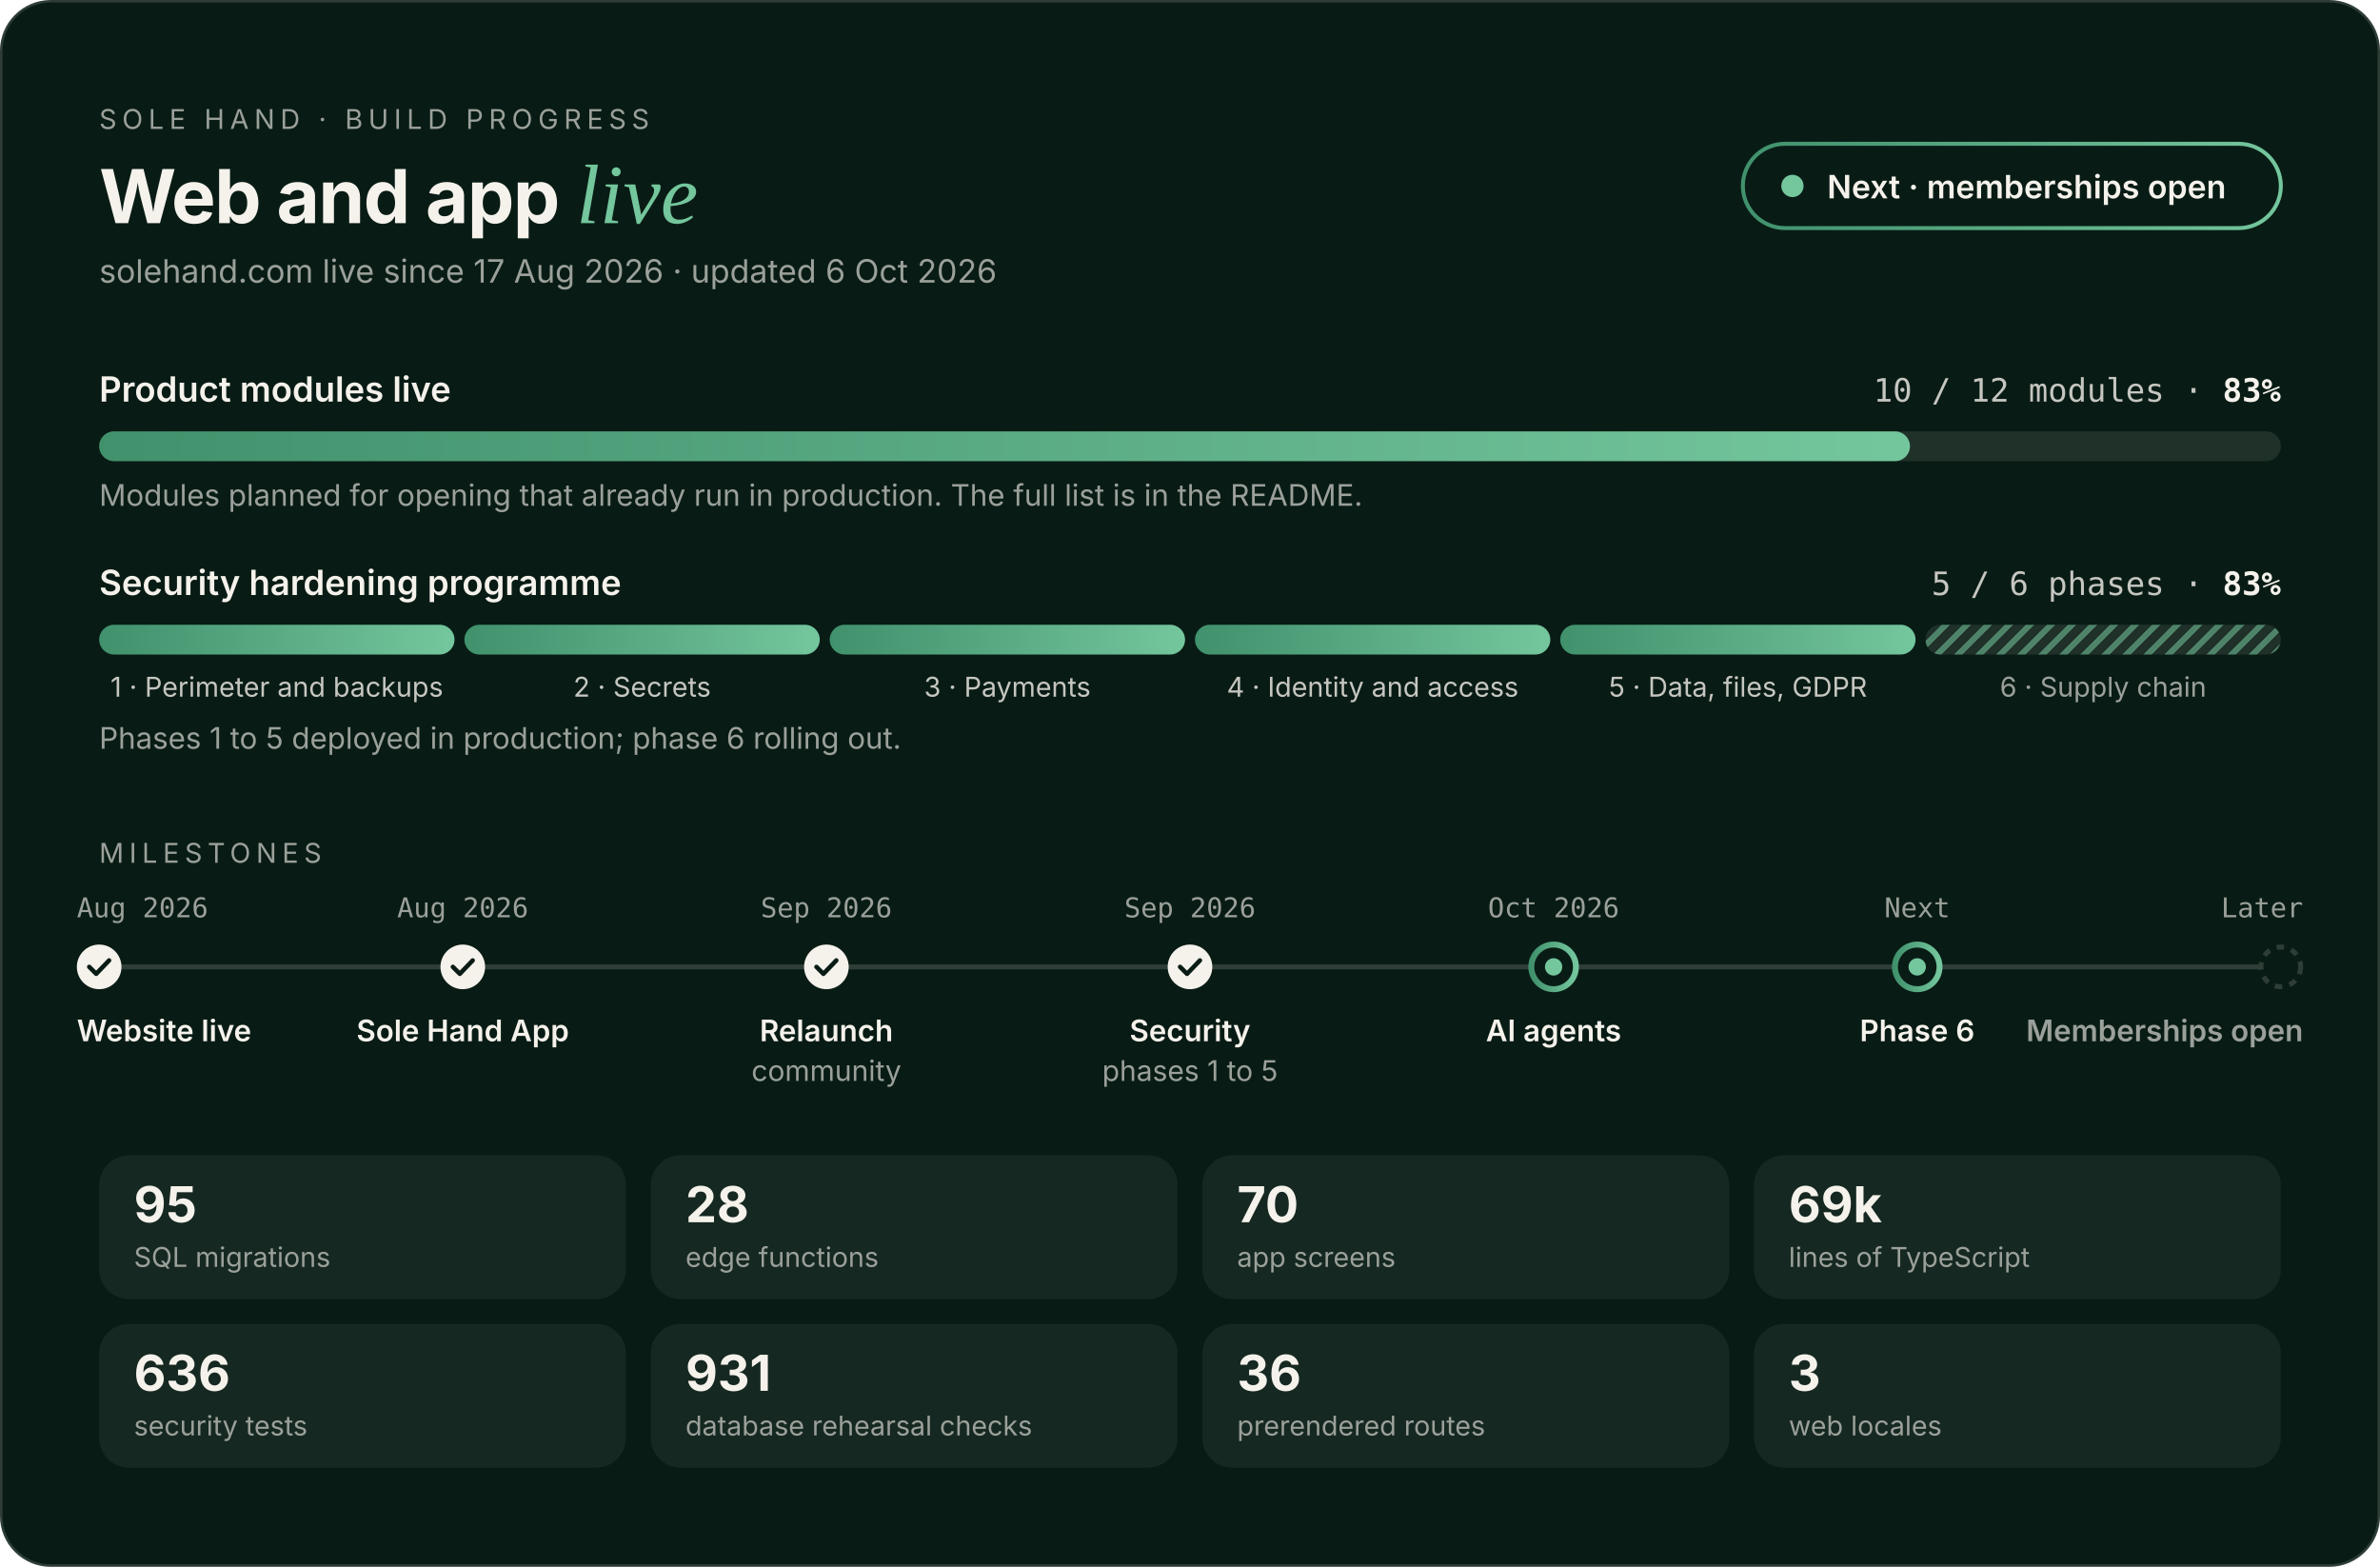
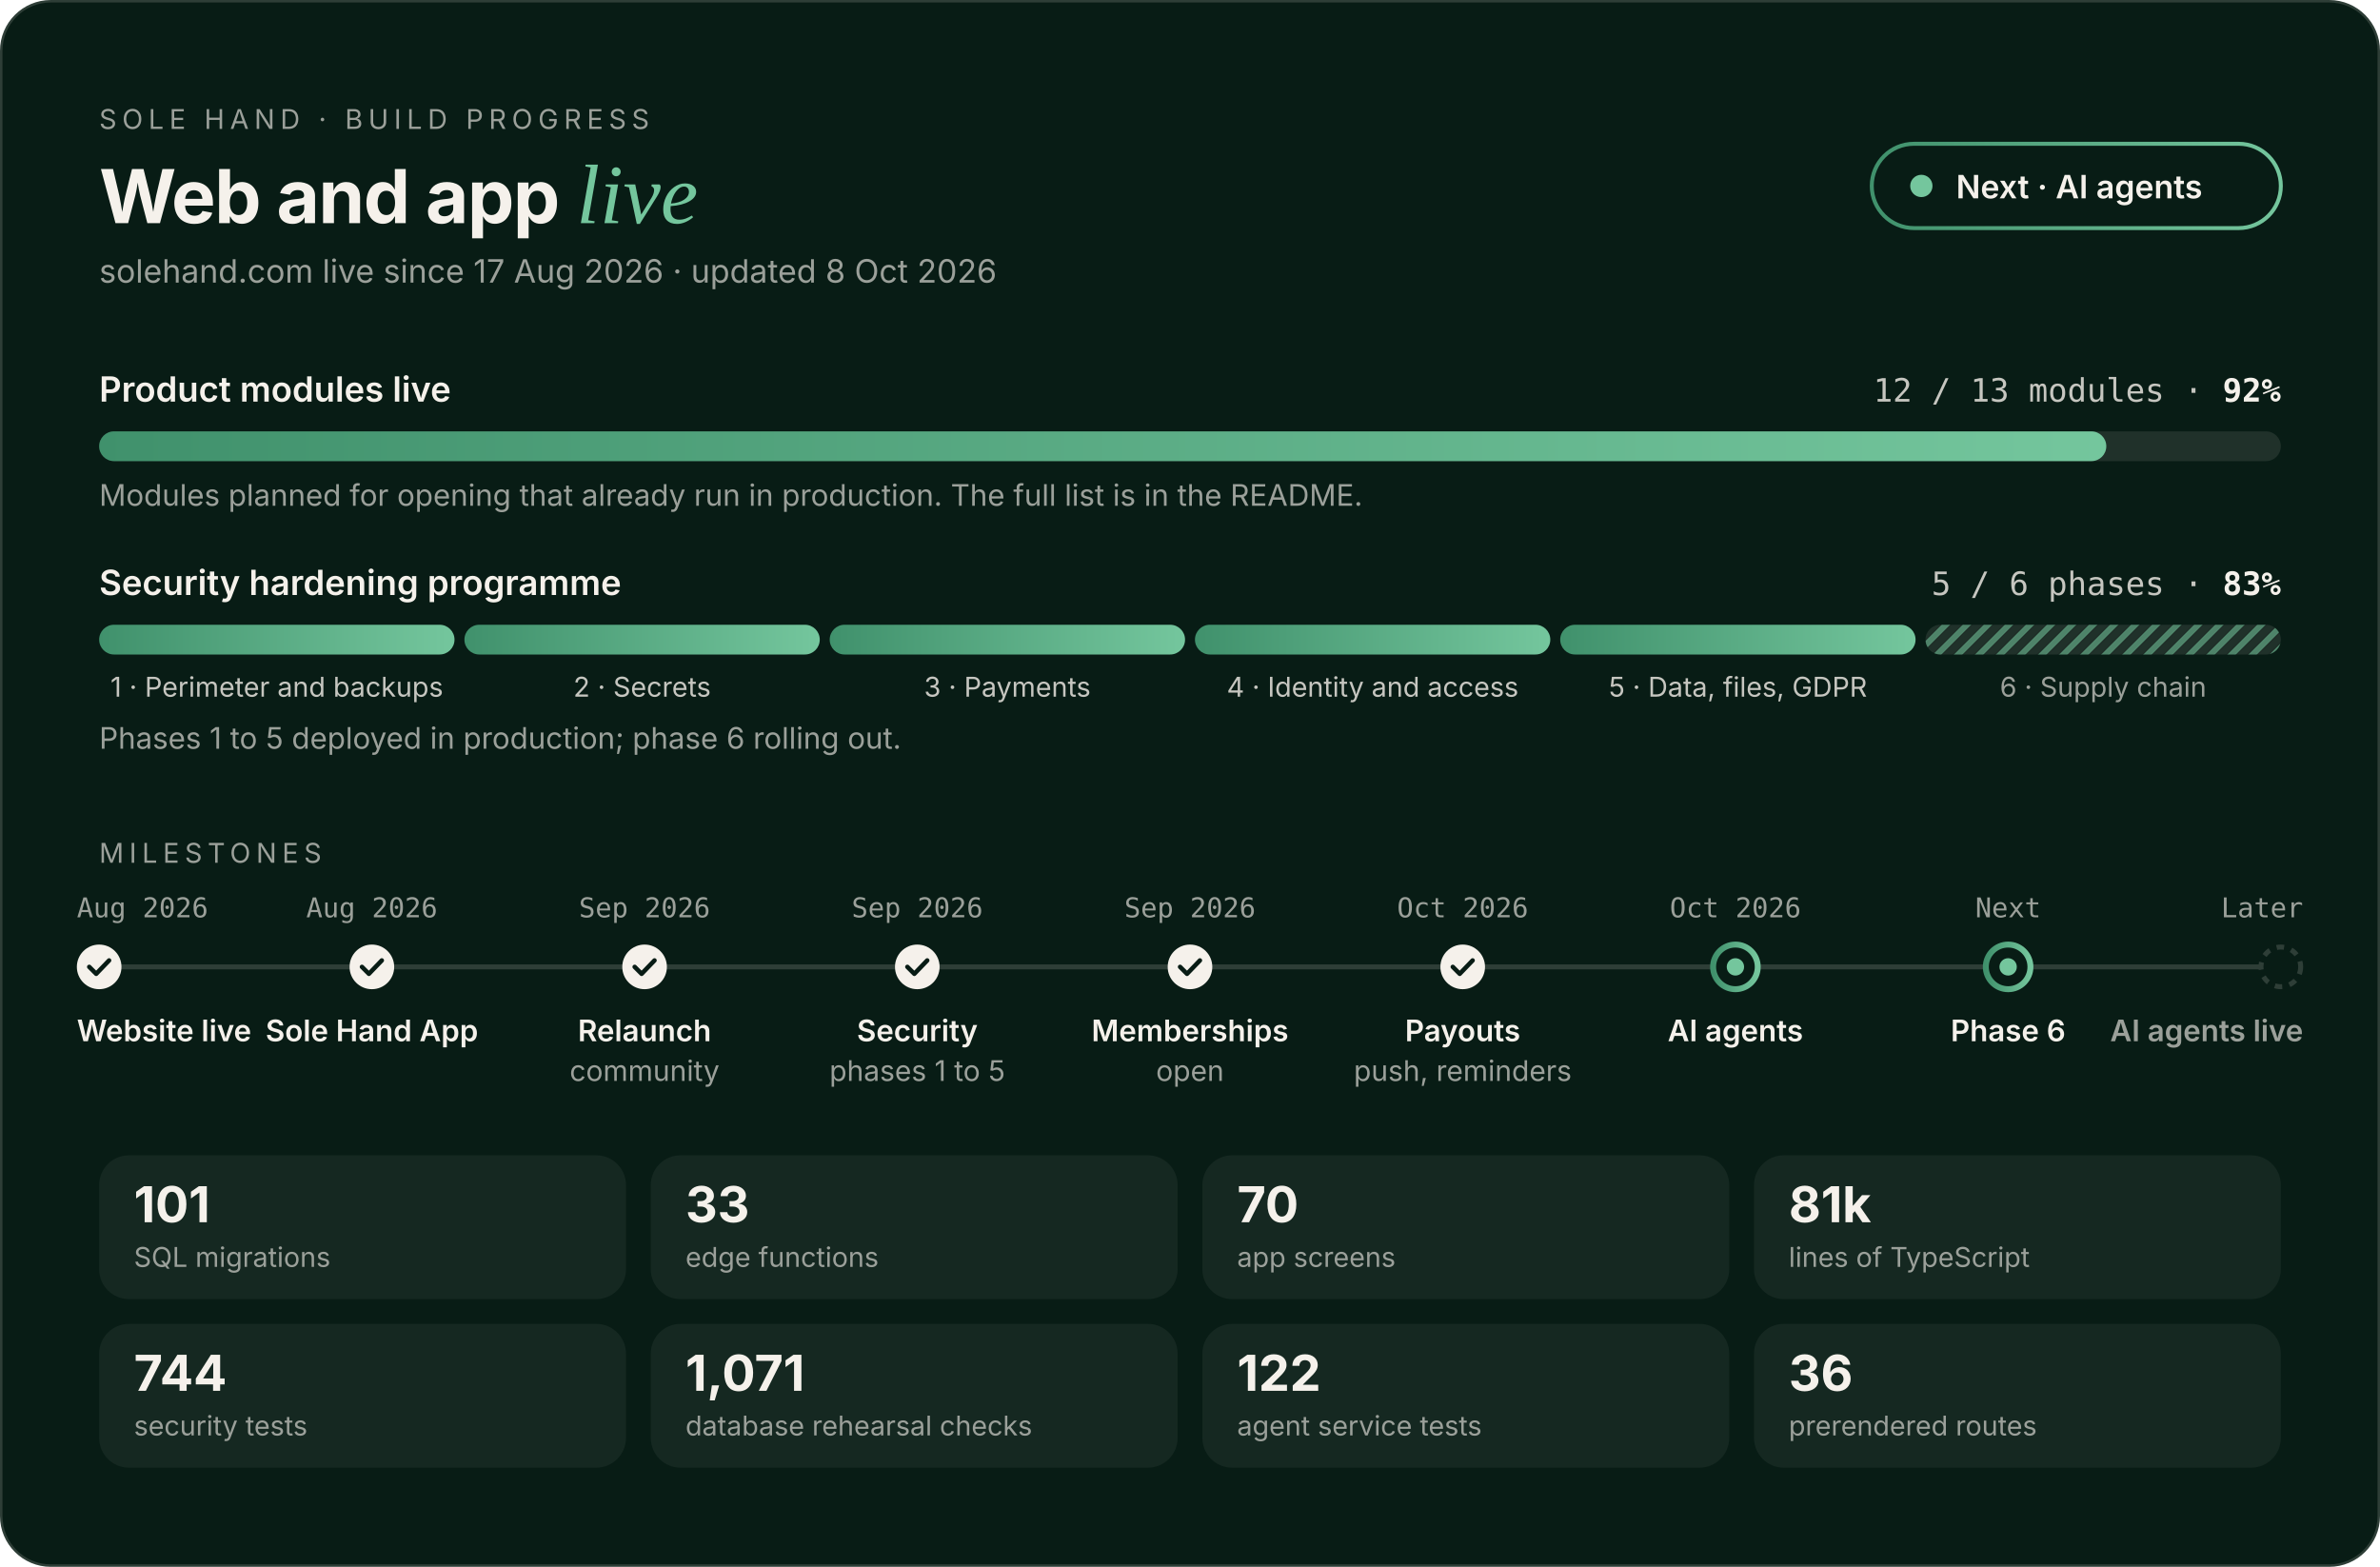
<svg xmlns="http://www.w3.org/2000/svg" width="960" height="632" viewBox="0 0 960 632" role="img" aria-label="Sole Hand build progress">
  <defs>
    <linearGradient id="gD" x1="0" x2="1" y1="0" y2="0">
      <stop offset="0" stop-color="#40916C" />
      <stop offset="1" stop-color="#74C69D" />
    </linearGradient>
    <pattern id="hD" width="6" height="6" patternUnits="userSpaceOnUse" patternTransform="rotate(45)">
      <rect width="6" height="6" fill="#20312A" />
      <rect width="2.4" height="6" fill="#74C69D" opacity=".55" />
    </pattern>
  </defs>
  <rect x="0.5" y="0.5" width="959" height="631" rx="20" fill="#081C15" stroke="#2E3E37" />
  <text x="40" y="52" font-family="Inter, -apple-system, 'Segoe UI', Helvetica, Arial, sans-serif" font-size="11" letter-spacing="2.2" fill="#9BA09A">SOLE HAND · BUILD PROGRESS</text>
  <text x="40" y="90" font-family="Inter, -apple-system, 'Segoe UI', Helvetica, Arial, sans-serif" font-size="30" font-weight="700" letter-spacing="-0.5" fill="#F5F1EB">Web and app <tspan font-family="'Instrument Serif', Georgia, 'Times New Roman', serif" font-style="italic" font-weight="400" font-size="34" letter-spacing="0" fill="#74C69D">live</tspan>
  </text>
-   <text x="40" y="114" font-family="Inter, -apple-system, 'Segoe UI', Helvetica, Arial, sans-serif" font-size="13" fill="#9BA09A">solehand.com live since 17 Aug 2026 · updated 6 Oct 2026</text>
-   <rect x="703" y="58" width="217" height="34" rx="17" fill="none" stroke="url(#gD)" stroke-width="1.6" />
-   <circle cx="723" cy="75" r="4.5" fill="#74C69D">
+   <text x="40" y="114" font-family="Inter, -apple-system, 'Segoe UI', Helvetica, Arial, sans-serif" font-size="13" fill="#9BA09A">solehand.com live since 17 Aug 2026 · updated 8 Oct 2026</text>
+   <rect x="755" y="58" width="165" height="34" rx="17" fill="none" stroke="url(#gD)" stroke-width="1.6" />
+   <circle cx="775" cy="75" r="4.5" fill="#74C69D">
    <animate attributeName="opacity" values="1;.35;1" dur="2.4s" repeatCount="indefinite" />
  </circle>
-   <text x="737" y="80" font-family="Inter, -apple-system, 'Segoe UI', Helvetica, Arial, sans-serif" font-size="13" font-weight="600" fill="#F5F1EB">Next · memberships open</text>
+   <text x="789" y="80" font-family="Inter, -apple-system, 'Segoe UI', Helvetica, Arial, sans-serif" font-size="13" font-weight="600" fill="#F5F1EB">Next · AI agents</text>
  <text x="40" y="162" font-family="Inter, -apple-system, 'Segoe UI', Helvetica, Arial, sans-serif" font-size="14" font-weight="600" fill="#F5F1EB">Product modules live</text>
-   <text x="920" y="162" text-anchor="end" font-family="'JetBrains Mono', ui-monospace, SFMono-Regular, Consolas, monospace" font-size="13" fill="#C6C6C0">10 / 12 modules · <tspan font-weight="700" fill="#F5F1EB">83%</tspan>
+   <text x="920" y="162" text-anchor="end" font-family="'JetBrains Mono', ui-monospace, SFMono-Regular, Consolas, monospace" font-size="13" fill="#C6C6C0">12 / 13 modules · <tspan font-weight="700" fill="#F5F1EB">92%</tspan>
  </text>
  <rect x="40" y="174" width="880" height="12" rx="6" fill="#20312A" />
-   <rect x="40" y="174" width="730.4" height="12" rx="6" fill="url(#gD)" />
+   <rect x="40" y="174" width="809.6" height="12" rx="6" fill="url(#gD)" />
  <text x="40" y="204" font-family="Inter, -apple-system, 'Segoe UI', Helvetica, Arial, sans-serif" font-size="12" fill="#9BA09A">Modules planned for opening that already run in production. The full list is in the README.</text>
  <text x="40" y="240" font-family="Inter, -apple-system, 'Segoe UI', Helvetica, Arial, sans-serif" font-size="14" font-weight="600" fill="#F5F1EB">Security hardening programme</text>
  <text x="920" y="240" text-anchor="end" font-family="'JetBrains Mono', ui-monospace, SFMono-Regular, Consolas, monospace" font-size="13" fill="#C6C6C0">5 / 6 phases · <tspan font-weight="700" fill="#F5F1EB">83%</tspan>
  </text>
  <rect x="40.00" y="252" width="143.33" height="12" rx="6" fill="url(#gD)" />
  <text x="111.67" y="281" text-anchor="middle" font-family="Inter, -apple-system, 'Segoe UI', Helvetica, Arial, sans-serif" font-size="11" fill="#C6C6C0">1 · Perimeter and backups</text>
  <rect x="187.33" y="252" width="143.33" height="12" rx="6" fill="url(#gD)" />
  <text x="259.00" y="281" text-anchor="middle" font-family="Inter, -apple-system, 'Segoe UI', Helvetica, Arial, sans-serif" font-size="11" fill="#C6C6C0">2 · Secrets</text>
  <rect x="334.67" y="252" width="143.33" height="12" rx="6" fill="url(#gD)" />
  <text x="406.33" y="281" text-anchor="middle" font-family="Inter, -apple-system, 'Segoe UI', Helvetica, Arial, sans-serif" font-size="11" fill="#C6C6C0">3 · Payments</text>
  <rect x="482.00" y="252" width="143.33" height="12" rx="6" fill="url(#gD)" />
  <text x="553.67" y="281" text-anchor="middle" font-family="Inter, -apple-system, 'Segoe UI', Helvetica, Arial, sans-serif" font-size="11" fill="#C6C6C0">4 · Identity and access</text>
  <rect x="629.33" y="252" width="143.33" height="12" rx="6" fill="url(#gD)" />
  <text x="701.00" y="281" text-anchor="middle" font-family="Inter, -apple-system, 'Segoe UI', Helvetica, Arial, sans-serif" font-size="11" fill="#C6C6C0">5 · Data, files, GDPR</text>
  <rect x="776.67" y="252" width="143.33" height="12" rx="6" fill="url(#hD)" />
  <text x="848.33" y="281" text-anchor="middle" font-family="Inter, -apple-system, 'Segoe UI', Helvetica, Arial, sans-serif" font-size="11" fill="#9BA09A">6 · Supply chain</text>
  <text x="40" y="302" font-family="Inter, -apple-system, 'Segoe UI', Helvetica, Arial, sans-serif" font-size="12" fill="#9BA09A">Phases 1 to 5 deployed in production; phase 6 rolling out.</text>
  <text x="40" y="348" font-family="Inter, -apple-system, 'Segoe UI', Helvetica, Arial, sans-serif" font-size="11" letter-spacing="2.2" fill="#9BA09A">MILESTONES</text>
  <line x1="40" y1="390" x2="920" y2="390" stroke="#2E3E37" stroke-width="2" />
-   <line x1="40" y1="390" x2="480" y2="390" stroke="url(#gD)" stroke-width="3" />
+   <line x1="40" y1="390" x2="590" y2="390" stroke="url(#gD)" stroke-width="3" />
  <text x="31" y="370" text-anchor="start" font-family="'JetBrains Mono', ui-monospace, SFMono-Regular, Consolas, monospace" font-size="11" fill="#9BA09A">Aug 2026</text>
  <circle cx="40" cy="390" r="9" fill="#F5F1EB" />
  <path d="M36 390 l2.8 2.8 l5.2 -5.4" fill="none" stroke="#081C15" stroke-width="1.8" stroke-linecap="round" stroke-linejoin="round" />
  <text x="31" y="420" text-anchor="start" font-family="Inter, -apple-system, 'Segoe UI', Helvetica, Arial, sans-serif" font-size="12" font-weight="600" fill="#F5F1EB">Website live</text>
-   <text x="186.667" y="370" text-anchor="middle" font-family="'JetBrains Mono', ui-monospace, SFMono-Regular, Consolas, monospace" font-size="11" fill="#9BA09A">Aug 2026</text>
-   <circle cx="186.667" cy="390" r="9" fill="#F5F1EB" />
-   <path d="M182.667 390 l2.8 2.8 l5.2 -5.4" fill="none" stroke="#081C15" stroke-width="1.8" stroke-linecap="round" stroke-linejoin="round" />
-   <text x="186.667" y="420" text-anchor="middle" font-family="Inter, -apple-system, 'Segoe UI', Helvetica, Arial, sans-serif" font-size="12" font-weight="600" fill="#F5F1EB">Sole Hand App</text>
-   <text x="333.333" y="370" text-anchor="middle" font-family="'JetBrains Mono', ui-monospace, SFMono-Regular, Consolas, monospace" font-size="11" fill="#9BA09A">Sep 2026</text>
-   <circle cx="333.333" cy="390" r="9" fill="#F5F1EB" />
-   <path d="M329.333 390 l2.8 2.8 l5.2 -5.4" fill="none" stroke="#081C15" stroke-width="1.8" stroke-linecap="round" stroke-linejoin="round" />
-   <text x="333.333" y="420" text-anchor="middle" font-family="Inter, -apple-system, 'Segoe UI', Helvetica, Arial, sans-serif" font-size="12" font-weight="600" fill="#F5F1EB">Relaunch</text>
-   <text x="333.333" y="436" text-anchor="middle" font-family="Inter, -apple-system, 'Segoe UI', Helvetica, Arial, sans-serif" font-size="11.5" fill="#9BA09A">community</text>
+   <text x="150" y="370" text-anchor="middle" font-family="'JetBrains Mono', ui-monospace, SFMono-Regular, Consolas, monospace" font-size="11" fill="#9BA09A">Aug 2026</text>
+   <circle cx="150" cy="390" r="9" fill="#F5F1EB" />
+   <path d="M146 390 l2.8 2.8 l5.2 -5.4" fill="none" stroke="#081C15" stroke-width="1.8" stroke-linecap="round" stroke-linejoin="round" />
+   <text x="150" y="420" text-anchor="middle" font-family="Inter, -apple-system, 'Segoe UI', Helvetica, Arial, sans-serif" font-size="12" font-weight="600" fill="#F5F1EB">Sole Hand App</text>
+   <text x="260" y="370" text-anchor="middle" font-family="'JetBrains Mono', ui-monospace, SFMono-Regular, Consolas, monospace" font-size="11" fill="#9BA09A">Sep 2026</text>
+   <circle cx="260" cy="390" r="9" fill="#F5F1EB" />
+   <path d="M256 390 l2.8 2.8 l5.2 -5.4" fill="none" stroke="#081C15" stroke-width="1.8" stroke-linecap="round" stroke-linejoin="round" />
+   <text x="260" y="420" text-anchor="middle" font-family="Inter, -apple-system, 'Segoe UI', Helvetica, Arial, sans-serif" font-size="12" font-weight="600" fill="#F5F1EB">Relaunch</text>
+   <text x="260" y="436" text-anchor="middle" font-family="Inter, -apple-system, 'Segoe UI', Helvetica, Arial, sans-serif" font-size="11.5" fill="#9BA09A">community</text>
+   <text x="370" y="370" text-anchor="middle" font-family="'JetBrains Mono', ui-monospace, SFMono-Regular, Consolas, monospace" font-size="11" fill="#9BA09A">Sep 2026</text>
+   <circle cx="370" cy="390" r="9" fill="#F5F1EB" />
+   <path d="M366 390 l2.8 2.8 l5.2 -5.4" fill="none" stroke="#081C15" stroke-width="1.8" stroke-linecap="round" stroke-linejoin="round" />
+   <text x="370" y="420" text-anchor="middle" font-family="Inter, -apple-system, 'Segoe UI', Helvetica, Arial, sans-serif" font-size="12" font-weight="600" fill="#F5F1EB">Security</text>
+   <text x="370" y="436" text-anchor="middle" font-family="Inter, -apple-system, 'Segoe UI', Helvetica, Arial, sans-serif" font-size="11.5" fill="#9BA09A">phases 1 to 5</text>
  <text x="480" y="370" text-anchor="middle" font-family="'JetBrains Mono', ui-monospace, SFMono-Regular, Consolas, monospace" font-size="11" fill="#9BA09A">Sep 2026</text>
  <circle cx="480" cy="390" r="9" fill="#F5F1EB" />
  <path d="M476 390 l2.8 2.8 l5.2 -5.4" fill="none" stroke="#081C15" stroke-width="1.8" stroke-linecap="round" stroke-linejoin="round" />
-   <text x="480" y="420" text-anchor="middle" font-family="Inter, -apple-system, 'Segoe UI', Helvetica, Arial, sans-serif" font-size="12" font-weight="600" fill="#F5F1EB">Security</text>
-   <text x="480" y="436" text-anchor="middle" font-family="Inter, -apple-system, 'Segoe UI', Helvetica, Arial, sans-serif" font-size="11.5" fill="#9BA09A">phases 1 to 5</text>
-   <text x="626.667" y="370" text-anchor="middle" font-family="'JetBrains Mono', ui-monospace, SFMono-Regular, Consolas, monospace" font-size="11" fill="#9BA09A">Oct 2026</text>
-   <circle cx="626.667" cy="390" r="9" fill="#081C15" stroke="url(#gD)" stroke-width="2.4" />
-   <circle cx="626.667" cy="390" r="3.5" fill="#74C69D">
+   <text x="480" y="420" text-anchor="middle" font-family="Inter, -apple-system, 'Segoe UI', Helvetica, Arial, sans-serif" font-size="12" font-weight="600" fill="#F5F1EB">Memberships</text>
+   <text x="480" y="436" text-anchor="middle" font-family="Inter, -apple-system, 'Segoe UI', Helvetica, Arial, sans-serif" font-size="11.5" fill="#9BA09A">open</text>
+   <text x="590" y="370" text-anchor="middle" font-family="'JetBrains Mono', ui-monospace, SFMono-Regular, Consolas, monospace" font-size="11" fill="#9BA09A">Oct 2026</text>
+   <circle cx="590" cy="390" r="9" fill="#F5F1EB" />
+   <path d="M586 390 l2.8 2.8 l5.2 -5.4" fill="none" stroke="#081C15" stroke-width="1.8" stroke-linecap="round" stroke-linejoin="round" />
+   <text x="590" y="420" text-anchor="middle" font-family="Inter, -apple-system, 'Segoe UI', Helvetica, Arial, sans-serif" font-size="12" font-weight="600" fill="#F5F1EB">Payouts</text>
+   <text x="590" y="436" text-anchor="middle" font-family="Inter, -apple-system, 'Segoe UI', Helvetica, Arial, sans-serif" font-size="11.5" fill="#9BA09A">push, reminders</text>
+   <text x="700" y="370" text-anchor="middle" font-family="'JetBrains Mono', ui-monospace, SFMono-Regular, Consolas, monospace" font-size="11" fill="#9BA09A">Oct 2026</text>
+   <circle cx="700" cy="390" r="9" fill="#081C15" stroke="url(#gD)" stroke-width="2.4" />
+   <circle cx="700" cy="390" r="3.5" fill="#74C69D">
    <animate attributeName="r" values="3.5;5;3.5" dur="2.4s" repeatCount="indefinite" />
  </circle>
-   <text x="626.667" y="420" text-anchor="middle" font-family="Inter, -apple-system, 'Segoe UI', Helvetica, Arial, sans-serif" font-size="12" font-weight="600" fill="#F5F1EB">AI agents</text>
-   <text x="773.333" y="370" text-anchor="middle" font-family="'JetBrains Mono', ui-monospace, SFMono-Regular, Consolas, monospace" font-size="11" fill="#9BA09A">Next</text>
-   <circle cx="773.333" cy="390" r="9" fill="#081C15" stroke="url(#gD)" stroke-width="2.4" />
-   <circle cx="773.333" cy="390" r="3.5" fill="#74C69D">
+   <text x="700" y="420" text-anchor="middle" font-family="Inter, -apple-system, 'Segoe UI', Helvetica, Arial, sans-serif" font-size="12" font-weight="600" fill="#F5F1EB">AI agents</text>
+   <text x="810" y="370" text-anchor="middle" font-family="'JetBrains Mono', ui-monospace, SFMono-Regular, Consolas, monospace" font-size="11" fill="#9BA09A">Next</text>
+   <circle cx="810" cy="390" r="9" fill="#081C15" stroke="url(#gD)" stroke-width="2.4" />
+   <circle cx="810" cy="390" r="3.5" fill="#74C69D">
    <animate attributeName="r" values="3.5;5;3.5" dur="2.4s" repeatCount="indefinite" />
  </circle>
-   <text x="773.333" y="420" text-anchor="middle" font-family="Inter, -apple-system, 'Segoe UI', Helvetica, Arial, sans-serif" font-size="12" font-weight="600" fill="#F5F1EB">Phase 6</text>
+   <text x="810" y="420" text-anchor="middle" font-family="Inter, -apple-system, 'Segoe UI', Helvetica, Arial, sans-serif" font-size="12" font-weight="600" fill="#F5F1EB">Phase 6</text>
  <text x="929" y="370" text-anchor="end" font-family="'JetBrains Mono', ui-monospace, SFMono-Regular, Consolas, monospace" font-size="11" fill="#9BA09A">Later</text>
  <circle cx="920" cy="390" r="8" fill="#081C15" stroke="#2E3E37" stroke-width="2" stroke-dasharray="3 3" />
-   <text x="929" y="420" text-anchor="end" font-family="Inter, -apple-system, 'Segoe UI', Helvetica, Arial, sans-serif" font-size="12" font-weight="600" fill="#9BA09A">Memberships open</text>
+   <text x="929" y="420" text-anchor="end" font-family="Inter, -apple-system, 'Segoe UI', Helvetica, Arial, sans-serif" font-size="12" font-weight="600" fill="#9BA09A">AI agents live</text>
  <rect x="40.0" y="466" width="212.5" height="58" rx="12" fill="#152821" />
-   <text x="54.0" y="493" font-family="Inter, -apple-system, 'Segoe UI', Helvetica, Arial, sans-serif" font-size="20" font-weight="700" fill="#F5F1EB">95</text>
+   <text x="54.0" y="493" font-family="Inter, -apple-system, 'Segoe UI', Helvetica, Arial, sans-serif" font-size="20" font-weight="700" fill="#F5F1EB">101</text>
  <text x="54.0" y="511" font-family="Inter, -apple-system, 'Segoe UI', Helvetica, Arial, sans-serif" font-size="11" fill="#9BA09A">SQL migrations</text>
  <rect x="262.5" y="466" width="212.5" height="58" rx="12" fill="#152821" />
-   <text x="276.5" y="493" font-family="Inter, -apple-system, 'Segoe UI', Helvetica, Arial, sans-serif" font-size="20" font-weight="700" fill="#F5F1EB">28</text>
+   <text x="276.5" y="493" font-family="Inter, -apple-system, 'Segoe UI', Helvetica, Arial, sans-serif" font-size="20" font-weight="700" fill="#F5F1EB">33</text>
  <text x="276.5" y="511" font-family="Inter, -apple-system, 'Segoe UI', Helvetica, Arial, sans-serif" font-size="11" fill="#9BA09A">edge functions</text>
  <rect x="485.0" y="466" width="212.5" height="58" rx="12" fill="#152821" />
  <text x="499.0" y="493" font-family="Inter, -apple-system, 'Segoe UI', Helvetica, Arial, sans-serif" font-size="20" font-weight="700" fill="#F5F1EB">70</text>
  <text x="499.0" y="511" font-family="Inter, -apple-system, 'Segoe UI', Helvetica, Arial, sans-serif" font-size="11" fill="#9BA09A">app screens</text>
  <rect x="707.5" y="466" width="212.5" height="58" rx="12" fill="#152821" />
-   <text x="721.5" y="493" font-family="Inter, -apple-system, 'Segoe UI', Helvetica, Arial, sans-serif" font-size="20" font-weight="700" fill="#F5F1EB">69k</text>
+   <text x="721.5" y="493" font-family="Inter, -apple-system, 'Segoe UI', Helvetica, Arial, sans-serif" font-size="20" font-weight="700" fill="#F5F1EB">81k</text>
  <text x="721.5" y="511" font-family="Inter, -apple-system, 'Segoe UI', Helvetica, Arial, sans-serif" font-size="11" fill="#9BA09A">lines of TypeScript</text>
  <rect x="40.0" y="534" width="212.5" height="58" rx="12" fill="#152821" />
-   <text x="54.0" y="561" font-family="Inter, -apple-system, 'Segoe UI', Helvetica, Arial, sans-serif" font-size="20" font-weight="700" fill="#F5F1EB">636</text>
+   <text x="54.0" y="561" font-family="Inter, -apple-system, 'Segoe UI', Helvetica, Arial, sans-serif" font-size="20" font-weight="700" fill="#F5F1EB">744</text>
  <text x="54.0" y="579" font-family="Inter, -apple-system, 'Segoe UI', Helvetica, Arial, sans-serif" font-size="11" fill="#9BA09A">security tests</text>
  <rect x="262.5" y="534" width="212.5" height="58" rx="12" fill="#152821" />
-   <text x="276.5" y="561" font-family="Inter, -apple-system, 'Segoe UI', Helvetica, Arial, sans-serif" font-size="20" font-weight="700" fill="#F5F1EB">931</text>
+   <text x="276.5" y="561" font-family="Inter, -apple-system, 'Segoe UI', Helvetica, Arial, sans-serif" font-size="20" font-weight="700" fill="#F5F1EB">1,071</text>
  <text x="276.5" y="579" font-family="Inter, -apple-system, 'Segoe UI', Helvetica, Arial, sans-serif" font-size="11" fill="#9BA09A">database rehearsal checks</text>
  <rect x="485.0" y="534" width="212.5" height="58" rx="12" fill="#152821" />
-   <text x="499.0" y="561" font-family="Inter, -apple-system, 'Segoe UI', Helvetica, Arial, sans-serif" font-size="20" font-weight="700" fill="#F5F1EB">36</text>
-   <text x="499.0" y="579" font-family="Inter, -apple-system, 'Segoe UI', Helvetica, Arial, sans-serif" font-size="11" fill="#9BA09A">prerendered routes</text>
+   <text x="499.0" y="561" font-family="Inter, -apple-system, 'Segoe UI', Helvetica, Arial, sans-serif" font-size="20" font-weight="700" fill="#F5F1EB">122</text>
+   <text x="499.0" y="579" font-family="Inter, -apple-system, 'Segoe UI', Helvetica, Arial, sans-serif" font-size="11" fill="#9BA09A">agent service tests</text>
  <rect x="707.5" y="534" width="212.5" height="58" rx="12" fill="#152821" />
-   <text x="721.5" y="561" font-family="Inter, -apple-system, 'Segoe UI', Helvetica, Arial, sans-serif" font-size="20" font-weight="700" fill="#F5F1EB">3</text>
-   <text x="721.5" y="579" font-family="Inter, -apple-system, 'Segoe UI', Helvetica, Arial, sans-serif" font-size="11" fill="#9BA09A">web locales</text>
+   <text x="721.5" y="561" font-family="Inter, -apple-system, 'Segoe UI', Helvetica, Arial, sans-serif" font-size="20" font-weight="700" fill="#F5F1EB">36</text>
+   <text x="721.5" y="579" font-family="Inter, -apple-system, 'Segoe UI', Helvetica, Arial, sans-serif" font-size="11" fill="#9BA09A">prerendered routes</text>
</svg>
